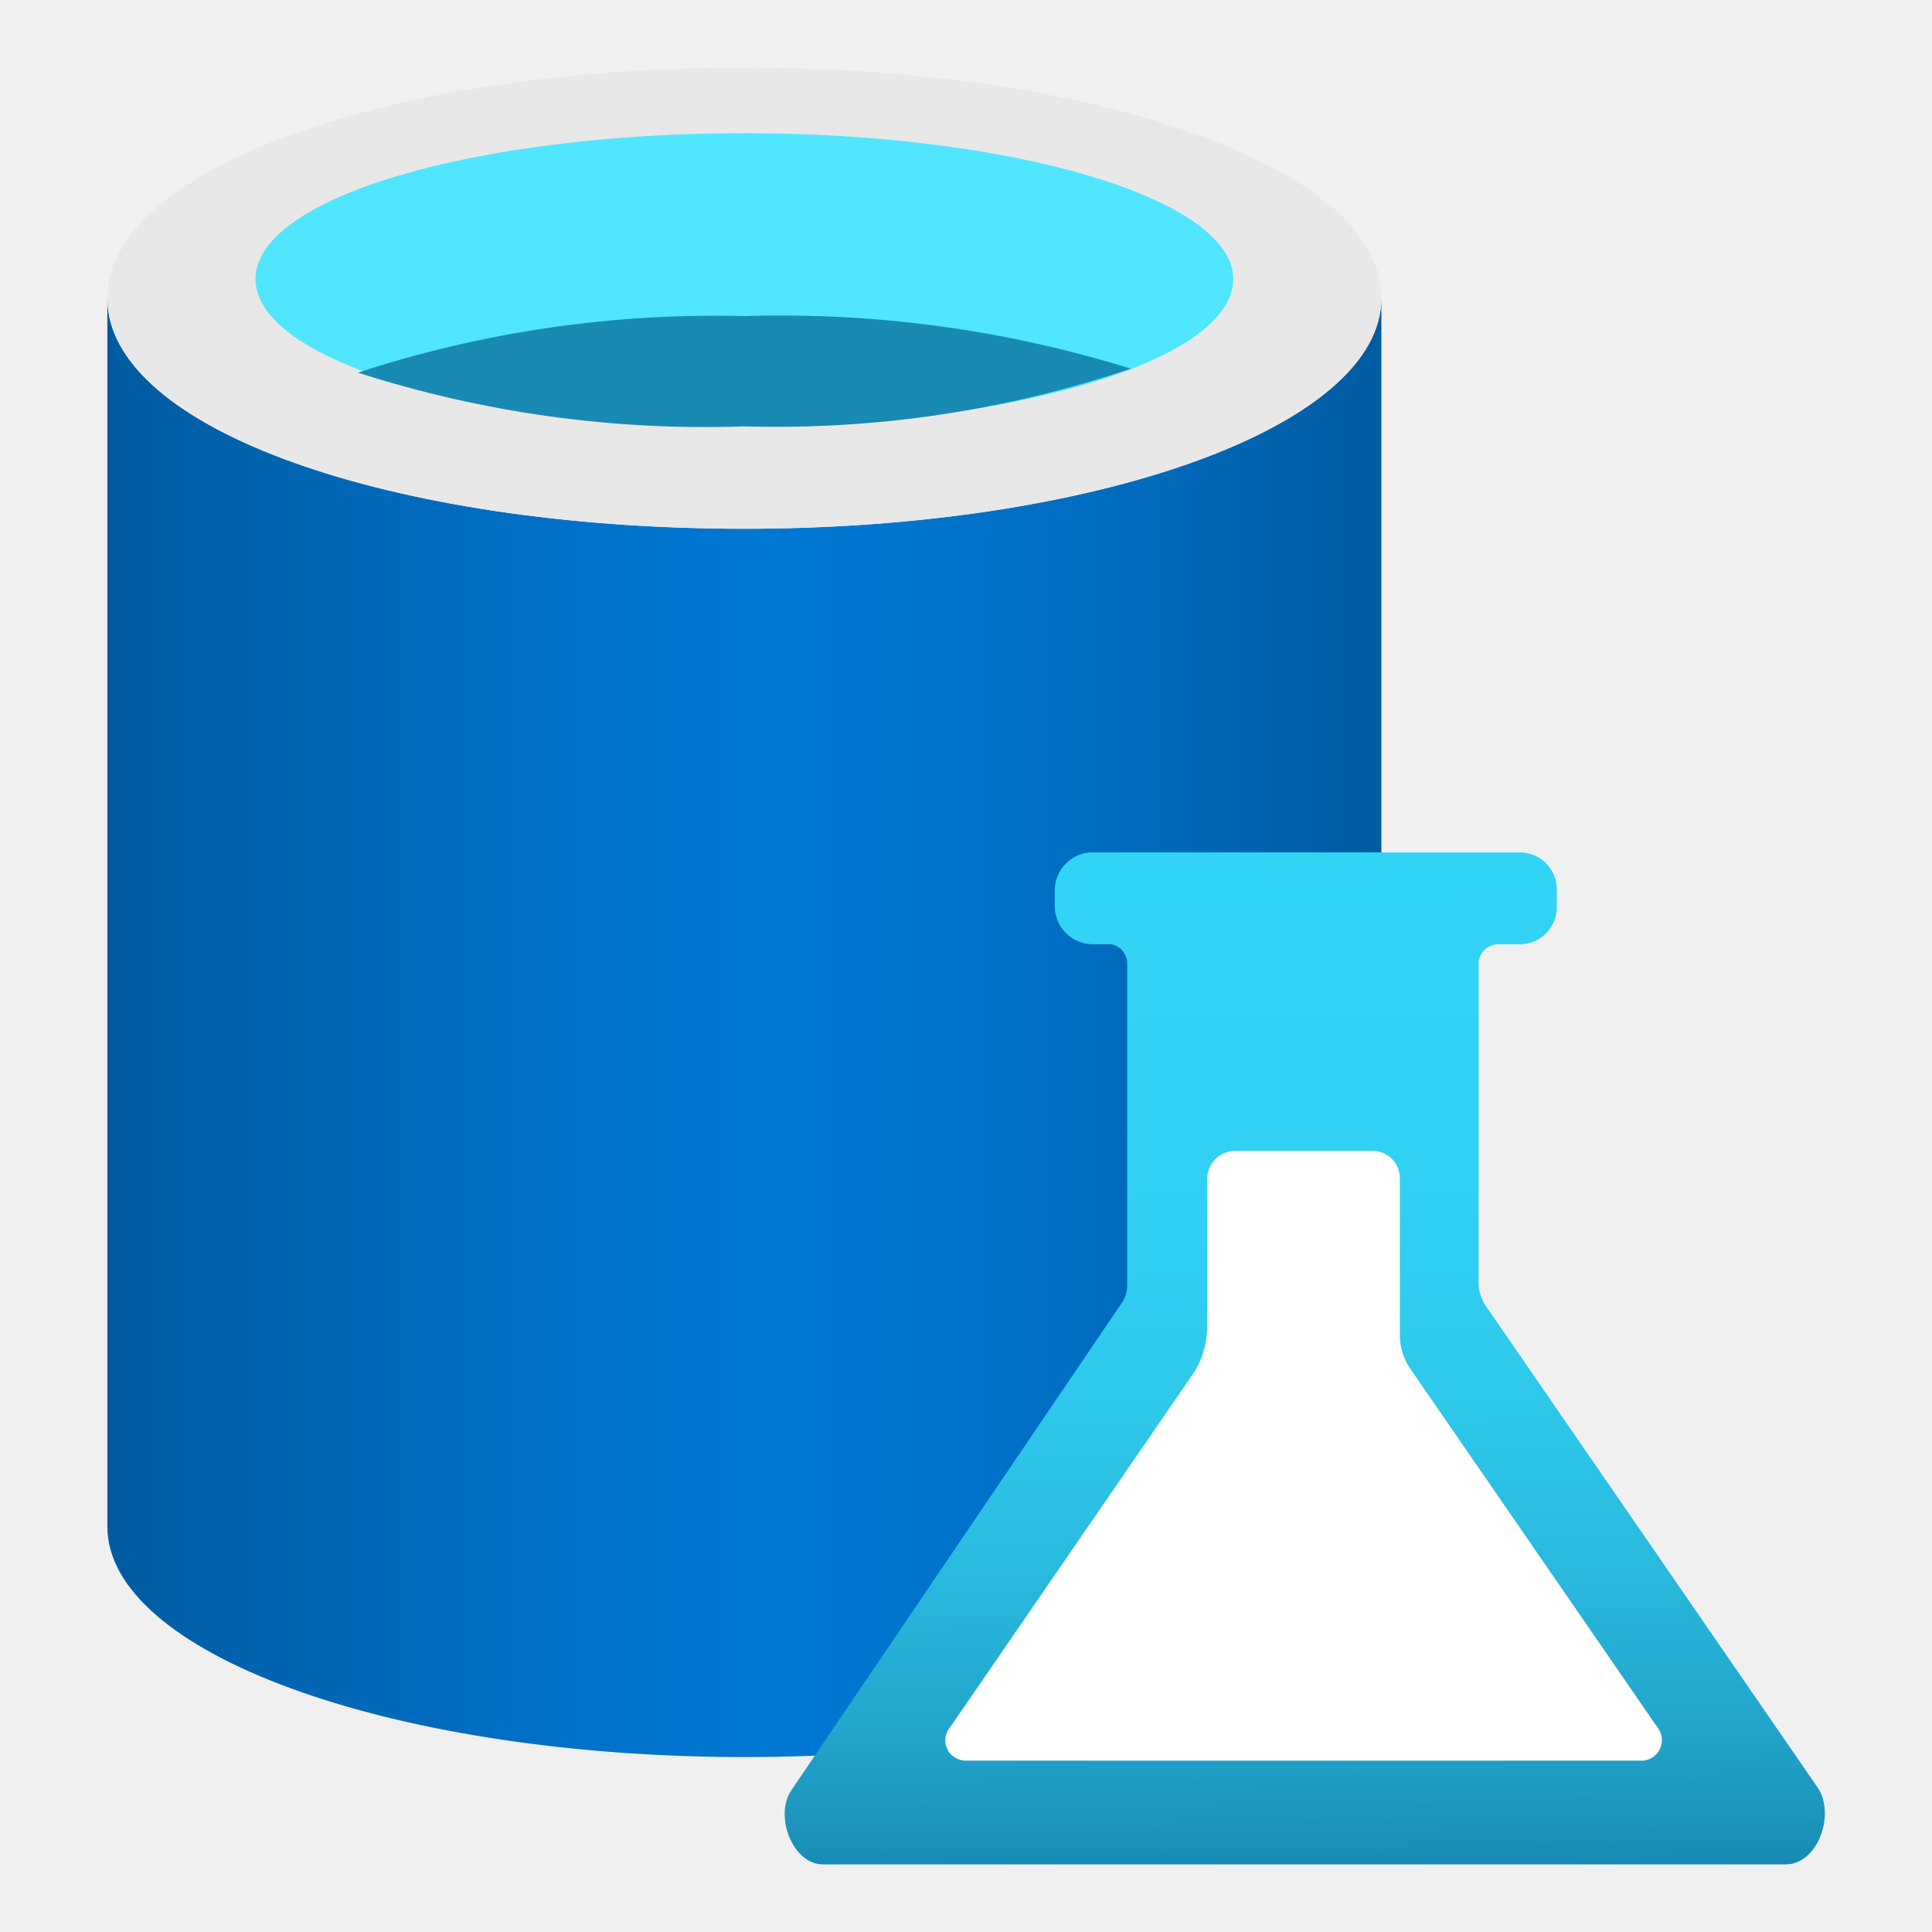
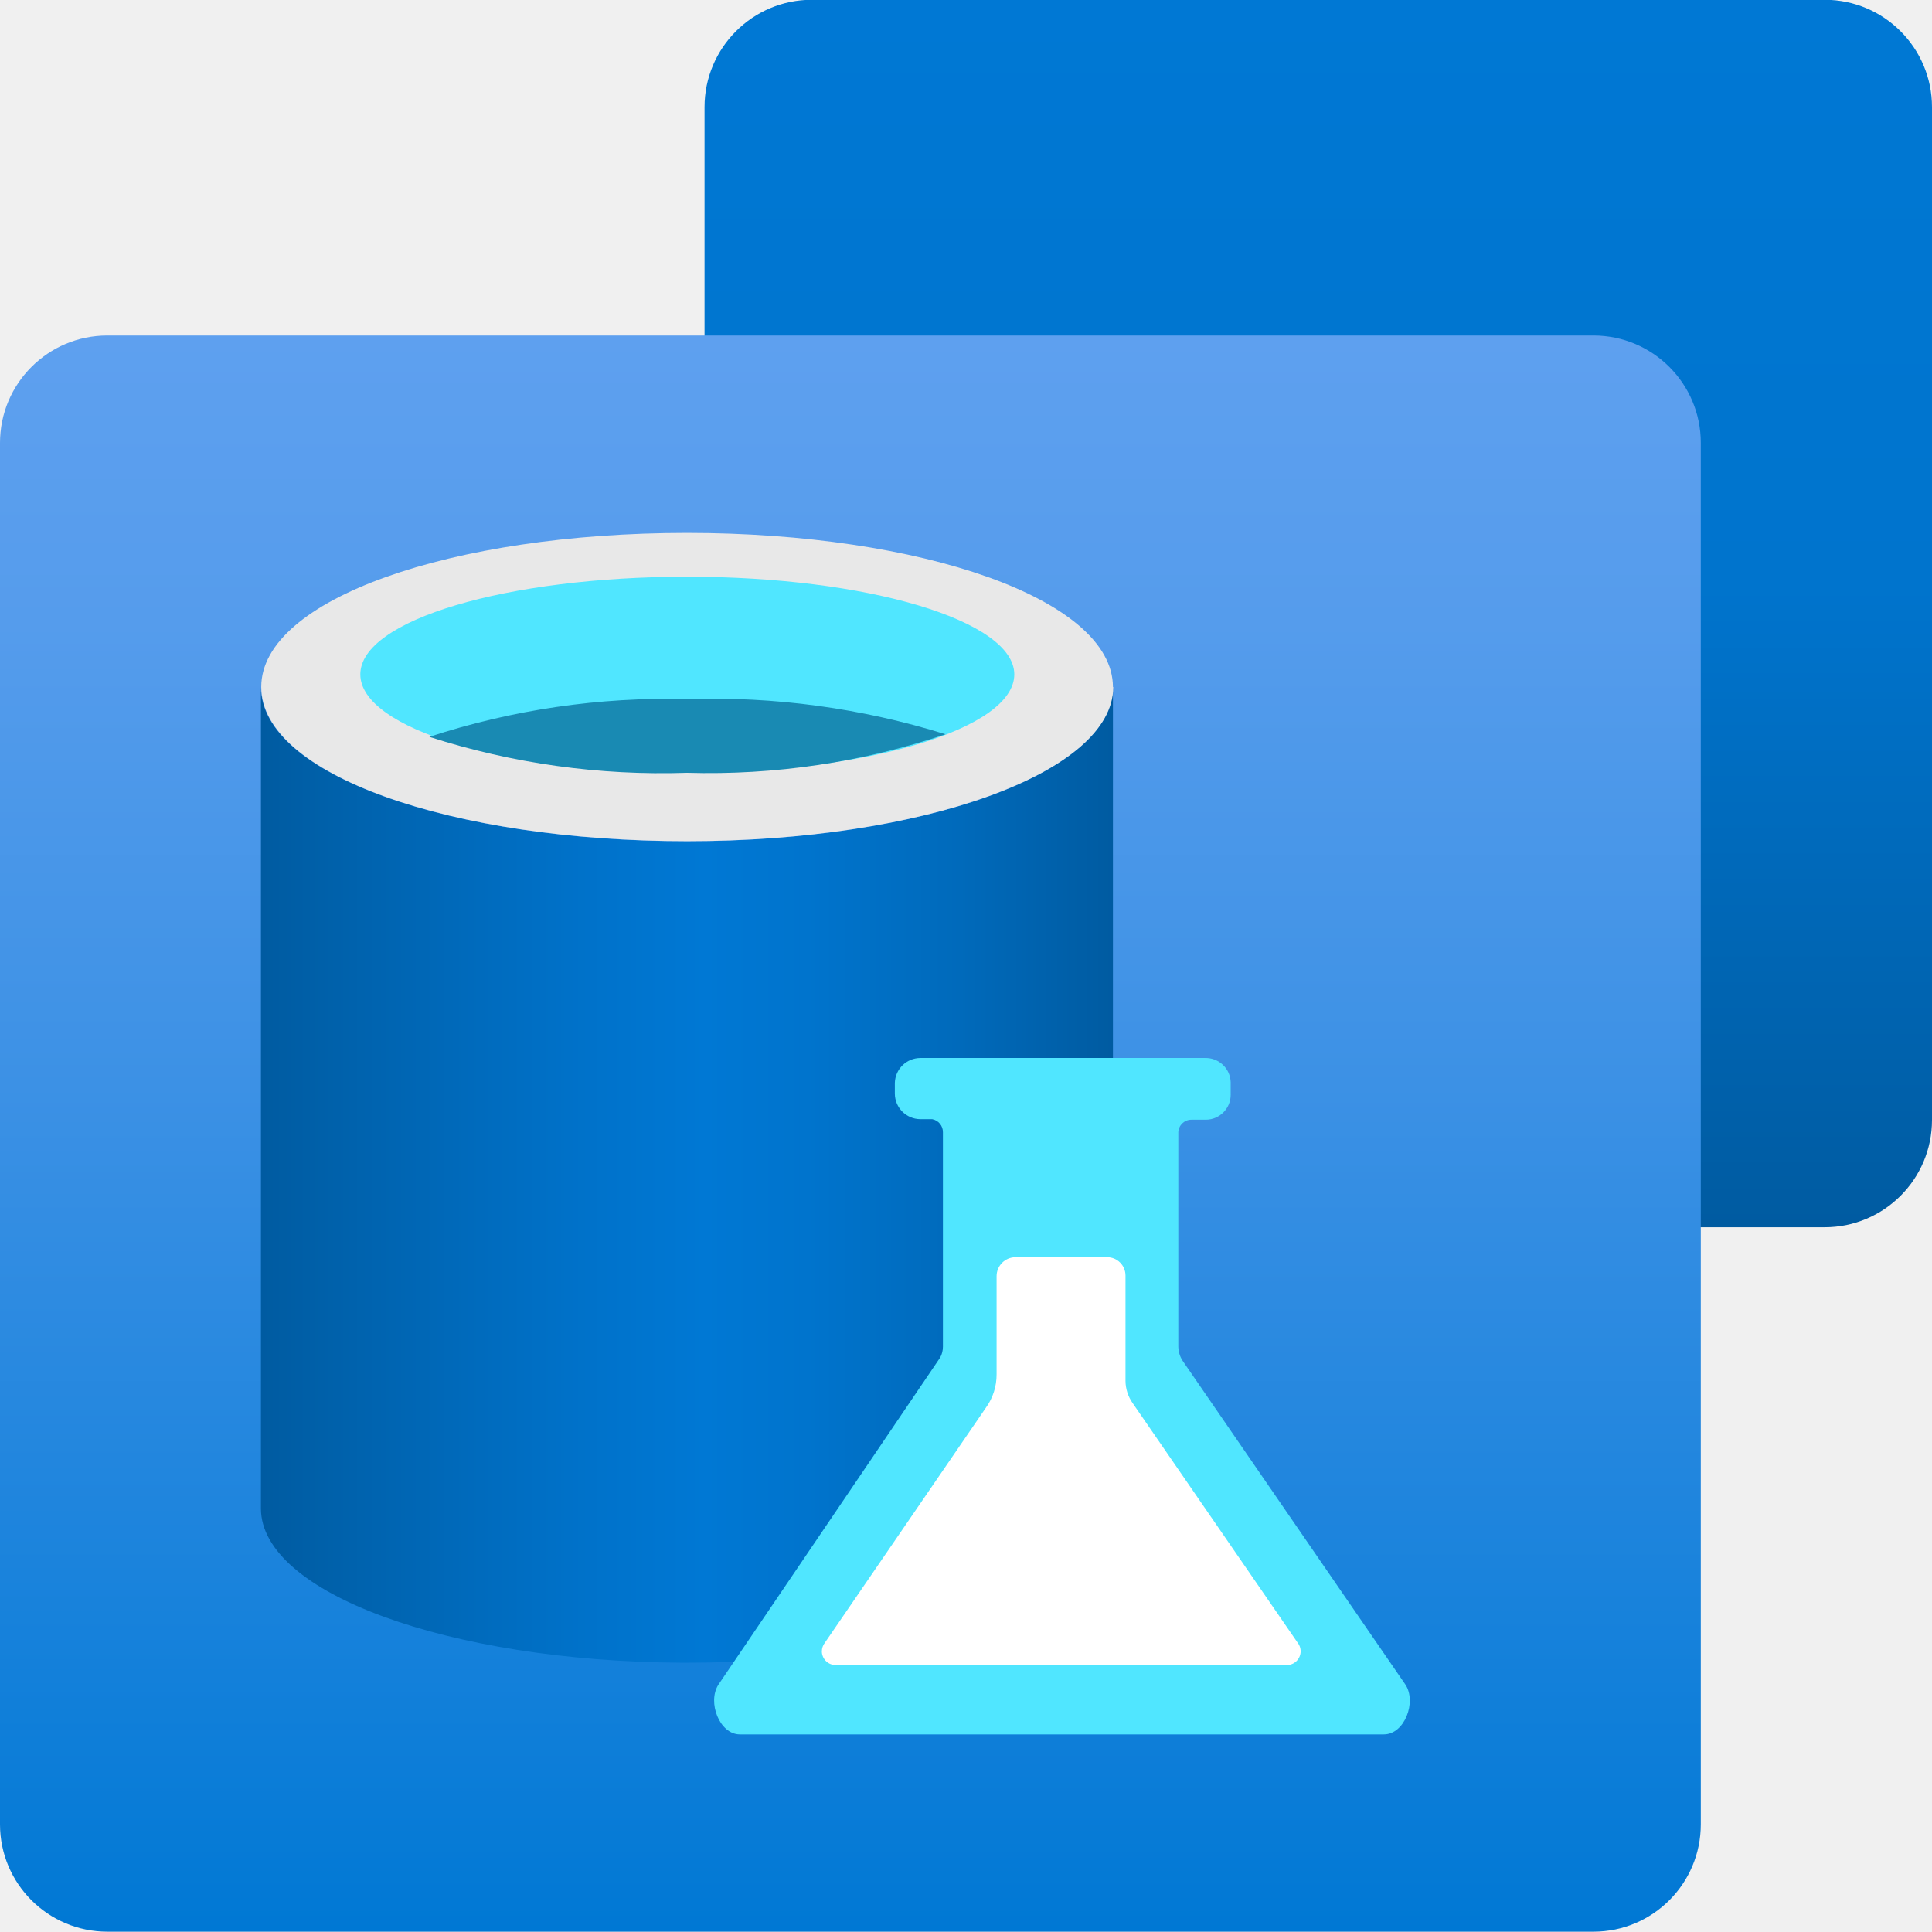
- <svg xmlns="http://www.w3.org/2000/svg" width="16" height="16" viewBox="0 0 16 16" fill="none">
-   <path d="M6.164 4.379C3.25 4.379 0.889 3.555 0.889 2.469V12.642C0.889 13.687 3.21 14.535 6.09 14.551H6.164C9.078 14.551 11.44 13.728 11.44 12.642V2.469C11.44 3.531 9.078 4.379 6.164 4.379Z" fill="url(#paint0_linear)" />
-   <path d="M11.44 2.469C11.44 3.531 9.078 4.379 6.164 4.379C3.25 4.379 0.889 3.556 0.889 2.469C0.889 1.383 3.25 0.56 6.164 0.56C9.078 0.56 11.44 1.383 11.44 2.469Z" fill="#E8E8E8" />
-   <path d="M10.213 2.311C10.213 2.986 8.395 3.529 6.165 3.529C3.934 3.529 2.116 2.987 2.116 2.311C2.116 1.635 3.934 1.103 6.165 1.103C8.395 1.103 10.213 1.646 10.213 2.311Z" fill="#50E6FF" />
-   <path d="M6.164 2.618C5.079 2.59 3.996 2.748 2.964 3.086C3.997 3.418 5.08 3.569 6.164 3.531C7.251 3.562 8.334 3.401 9.364 3.053C8.329 2.731 7.248 2.584 6.164 2.618V2.618Z" fill="#198AB3" />
-   <path d="M14.79 15.44H6.814C6.563 15.44 6.409 15.035 6.555 14.824L9.303 10.771C9.326 10.728 9.337 10.681 9.335 10.633V7.982C9.336 7.944 9.323 7.907 9.299 7.878C9.276 7.848 9.242 7.828 9.205 7.82H9.051C8.968 7.82 8.887 7.787 8.828 7.728C8.768 7.668 8.735 7.588 8.735 7.504V7.366C8.737 7.284 8.771 7.205 8.831 7.148C8.89 7.09 8.969 7.058 9.051 7.059H12.578C12.618 7.058 12.658 7.065 12.696 7.079C12.734 7.093 12.768 7.115 12.797 7.143C12.827 7.171 12.85 7.204 12.867 7.241C12.883 7.278 12.892 7.318 12.893 7.358V7.512C12.893 7.594 12.861 7.672 12.803 7.73C12.745 7.788 12.667 7.82 12.585 7.82H12.407C12.366 7.82 12.325 7.836 12.295 7.865C12.265 7.894 12.247 7.933 12.245 7.974V10.633C12.247 10.696 12.267 10.758 12.302 10.811L15.058 14.811C15.2 15.035 15.05 15.44 14.79 15.44Z" fill="url(#paint1_linear)" />
-   <path d="M7.868 14.305L9.867 11.396C9.953 11.275 9.998 11.13 9.997 10.981V9.765C9.997 9.703 10.021 9.643 10.065 9.599C10.109 9.555 10.169 9.531 10.231 9.531H11.366C11.396 9.531 11.425 9.537 11.453 9.548C11.48 9.559 11.505 9.576 11.527 9.597C11.548 9.618 11.564 9.643 11.576 9.671C11.587 9.698 11.593 9.728 11.593 9.757V11.063C11.594 11.162 11.625 11.258 11.682 11.339L13.726 14.305C13.754 14.34 13.767 14.385 13.762 14.43C13.757 14.475 13.734 14.516 13.699 14.544C13.665 14.571 13.623 14.584 13.581 14.581H8.005C7.983 14.582 7.96 14.578 7.939 14.57C7.918 14.562 7.899 14.55 7.882 14.535C7.865 14.52 7.852 14.501 7.843 14.48C7.833 14.46 7.828 14.438 7.828 14.415C7.828 14.375 7.842 14.336 7.868 14.305V14.305Z" fill="white" />
+ <svg xmlns="http://www.w3.org/2000/svg" id="aab5e5c4-7fe9-4a79-b10b-572d8de0d06b" data-name="Layer 1" width="18" height="18" viewBox="0 0 18 18">
  <defs>
-     <linearGradient id="paint0_linear" x1="0.889" y1="8.51" x2="11.44" y2="8.51" gradientUnits="userSpaceOnUse">
-       <stop stop-color="#005BA1" />
-       <stop offset="0.07" stop-color="#0060A9" />
-       <stop offset="0.36" stop-color="#0071C8" />
-       <stop offset="0.52" stop-color="#0078D4" />
-       <stop offset="0.64" stop-color="#0074CD" />
-       <stop offset="0.82" stop-color="#006ABB" />
-       <stop offset="1" stop-color="#005BA1" />
+     <linearGradient id="a667827d-d25d-4868-984f-ed237b462164" x1="12.282" y1="11.434" x2="12.282" y2="-0.002" gradientUnits="userSpaceOnUse">
+       <stop offset="0" stop-color="#005ba1" />
+       <stop offset="0.525" stop-color="#0074cd" />
+       <stop offset="1" stop-color="#0078d4" />
    </linearGradient>
-     <linearGradient id="paint1_linear" x1="10.721" y1="7.091" x2="10.81" y2="15.505" gradientUnits="userSpaceOnUse">
-       <stop stop-color="#32D4F5" />
-       <stop offset="0.32" stop-color="#31D1F3" />
-       <stop offset="0.53" stop-color="#2EC9EB" />
-       <stop offset="0.7" stop-color="#29BADE" />
-       <stop offset="0.86" stop-color="#22A5CB" />
-       <stop offset="1" stop-color="#198AB3" />
+     <linearGradient id="b46f149b-95cb-4f79-8636-e8d60334a21d" x1="7.923" y1="17.998" x2="7.923" y2="3.126" gradientUnits="userSpaceOnUse">
+       <stop offset="0" stop-color="#0078d4" />
+       <stop offset="0.16" stop-color="#1380da" />
+       <stop offset="0.53" stop-color="#3c91e5" />
+       <stop offset="0.82" stop-color="#559cec" />
+       <stop offset="1" stop-color="#5ea0ef" />
+     </linearGradient>
+     <linearGradient id="a9e189ef-4c7d-413a-90c8-36d243d30cb8" x1="2.434" y1="759.054" x2="10.372" y2="759.054" gradientTransform="matrix(1, 0, 0, -1, 0, 770)" gradientUnits="userSpaceOnUse">
+       <stop offset="0" stop-color="#005ba1" />
+       <stop offset="0.07" stop-color="#0060a9" />
+       <stop offset="0.36" stop-color="#0071c8" />
+       <stop offset="0.52" stop-color="#0078d4" />
+       <stop offset="0.64" stop-color="#0074cd" />
+       <stop offset="0.82" stop-color="#006abb" />
+       <stop offset="1" stop-color="#005ba1" />
    </linearGradient>
  </defs>
+   <rect x="6.564" y="-0.002" width="11.436" height="11.436" rx="1" fill="url(#a667827d-d25d-4868-984f-ed237b462164)" />
+   <rect y="3.126" width="15.846" height="14.871" rx="1" fill="url(#b46f149b-95cb-4f79-8636-e8d60334a21d)" />
+   <path d="M6.4,7.838c-2.192,0-3.969-.62-3.969-1.437v7.653c0,.786,1.746,1.424,3.914,1.437H6.4c2.192,0,3.969-.62,3.969-1.437V6.4C10.372,7.2,8.6,7.838,6.4,7.838Z" fill="url(#a9e189ef-4c7d-413a-90c8-36d243d30cb8)" />
+   <path d="M10.372,6.4c0,.8-1.777,1.437-3.969,1.437S2.434,7.218,2.434,6.4,4.211,4.965,6.4,4.965s3.969.619,3.969,1.436" fill="#e8e8e8" />
+   <path d="M9.45,6.283c0,.508-1.369.917-3.047.917s-3.046-.409-3.046-.917,1.368-.91,3.046-.91,3.047.409,3.047.91" fill="#50e6ff" />
+   <path d="M6.4,6.513A7.156,7.156,0,0,0,4,6.865,7.071,7.071,0,0,0,6.4,7.2a6.915,6.915,0,0,0,2.409-.359A7.307,7.307,0,0,0,6.4,6.513Z" fill="#198ab3" />
+   <g>
+     <path d="M12.893,16.159h-6c-.189,0-.305-.3-.2-.463l2.067-3.049a.21.21,0,0,0,.025-.1V10.549a.122.122,0,0,0-.1-.122H8.575a.239.239,0,0,1-.238-.238v-.1a.239.239,0,0,1,.238-.232h2.653a.233.233,0,0,1,.238.226V10.2a.232.232,0,0,1-.232.232H11.1a.122.122,0,0,0-.122.116v2a.248.248,0,0,0,.043.134l2.073,3.013C13.2,15.854,13.088,16.159,12.893,16.159Z" fill="#50e6ff" />
+     <path d="M7.685,15.305l1.5-2.189a.525.525,0,0,0,.1-.311V11.89a.177.177,0,0,1,.177-.177h.853a.171.171,0,0,1,.171.171v.982a.365.365,0,0,0,.067.207l1.537,2.232a.128.128,0,0,1-.021.18.13.13,0,0,1-.089.028H7.789a.129.129,0,0,1-.132-.125A.132.132,0,0,1,7.685,15.305Z" fill="#fff" />
+   </g>
</svg>
